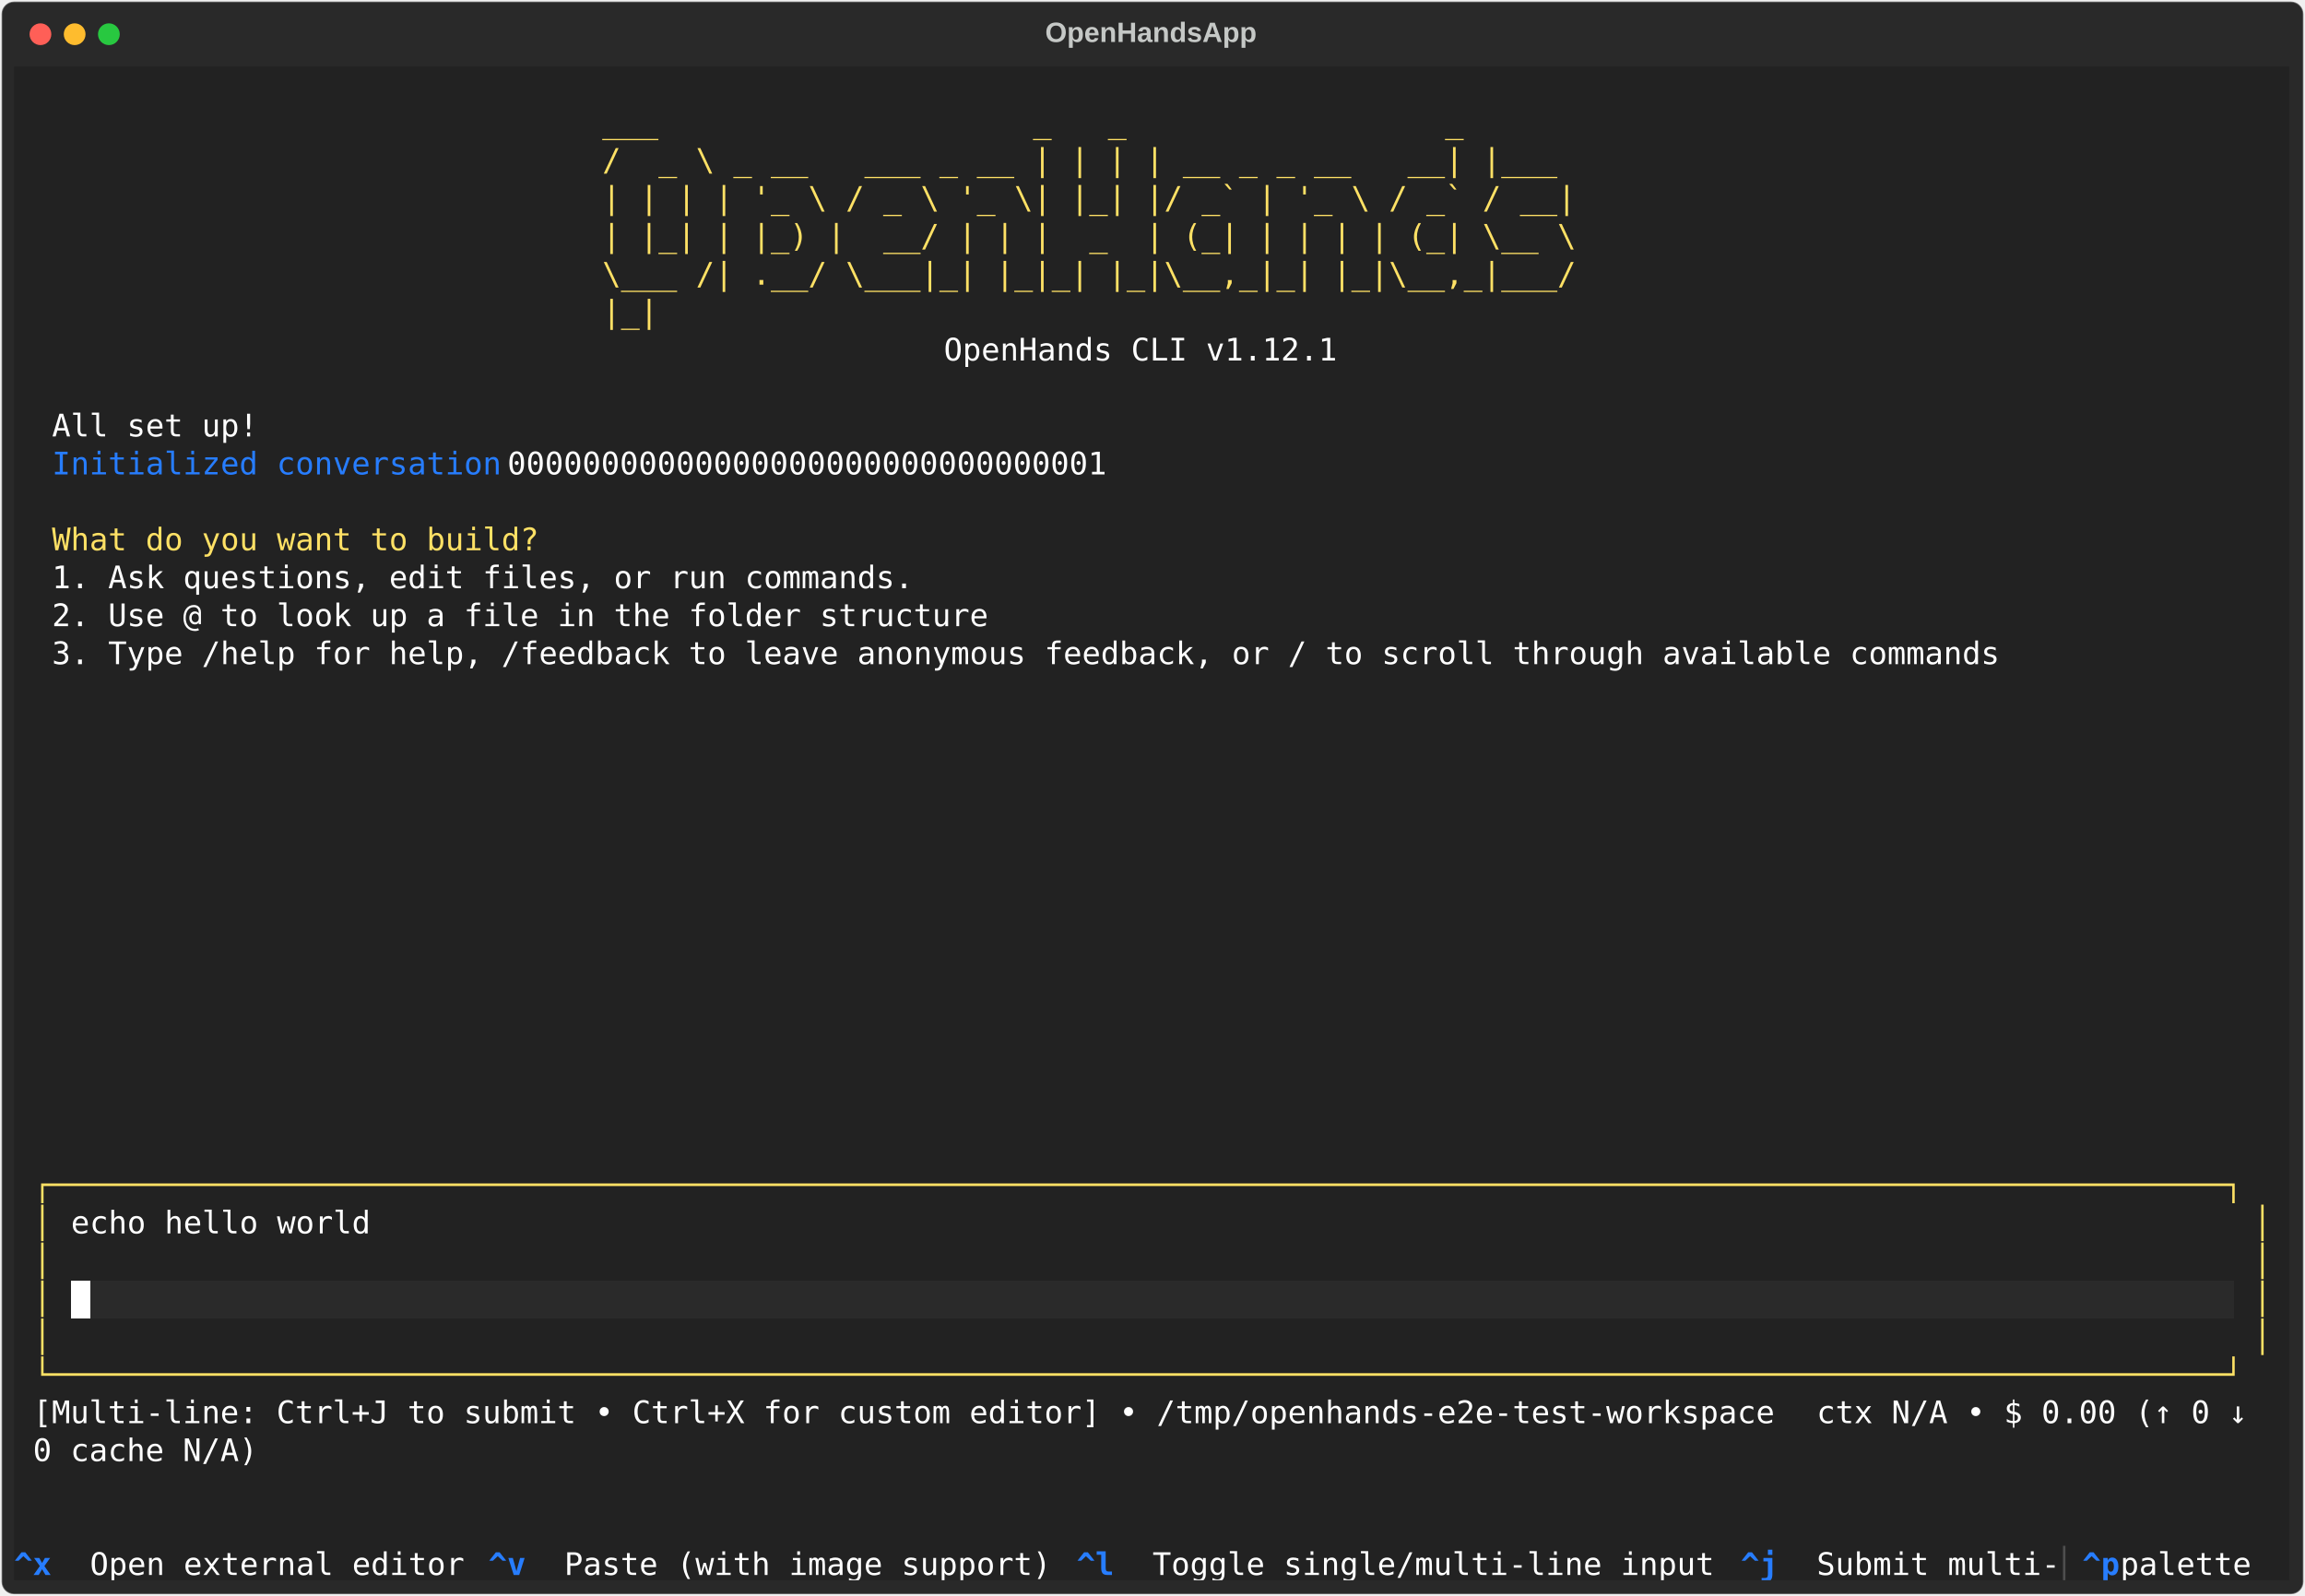
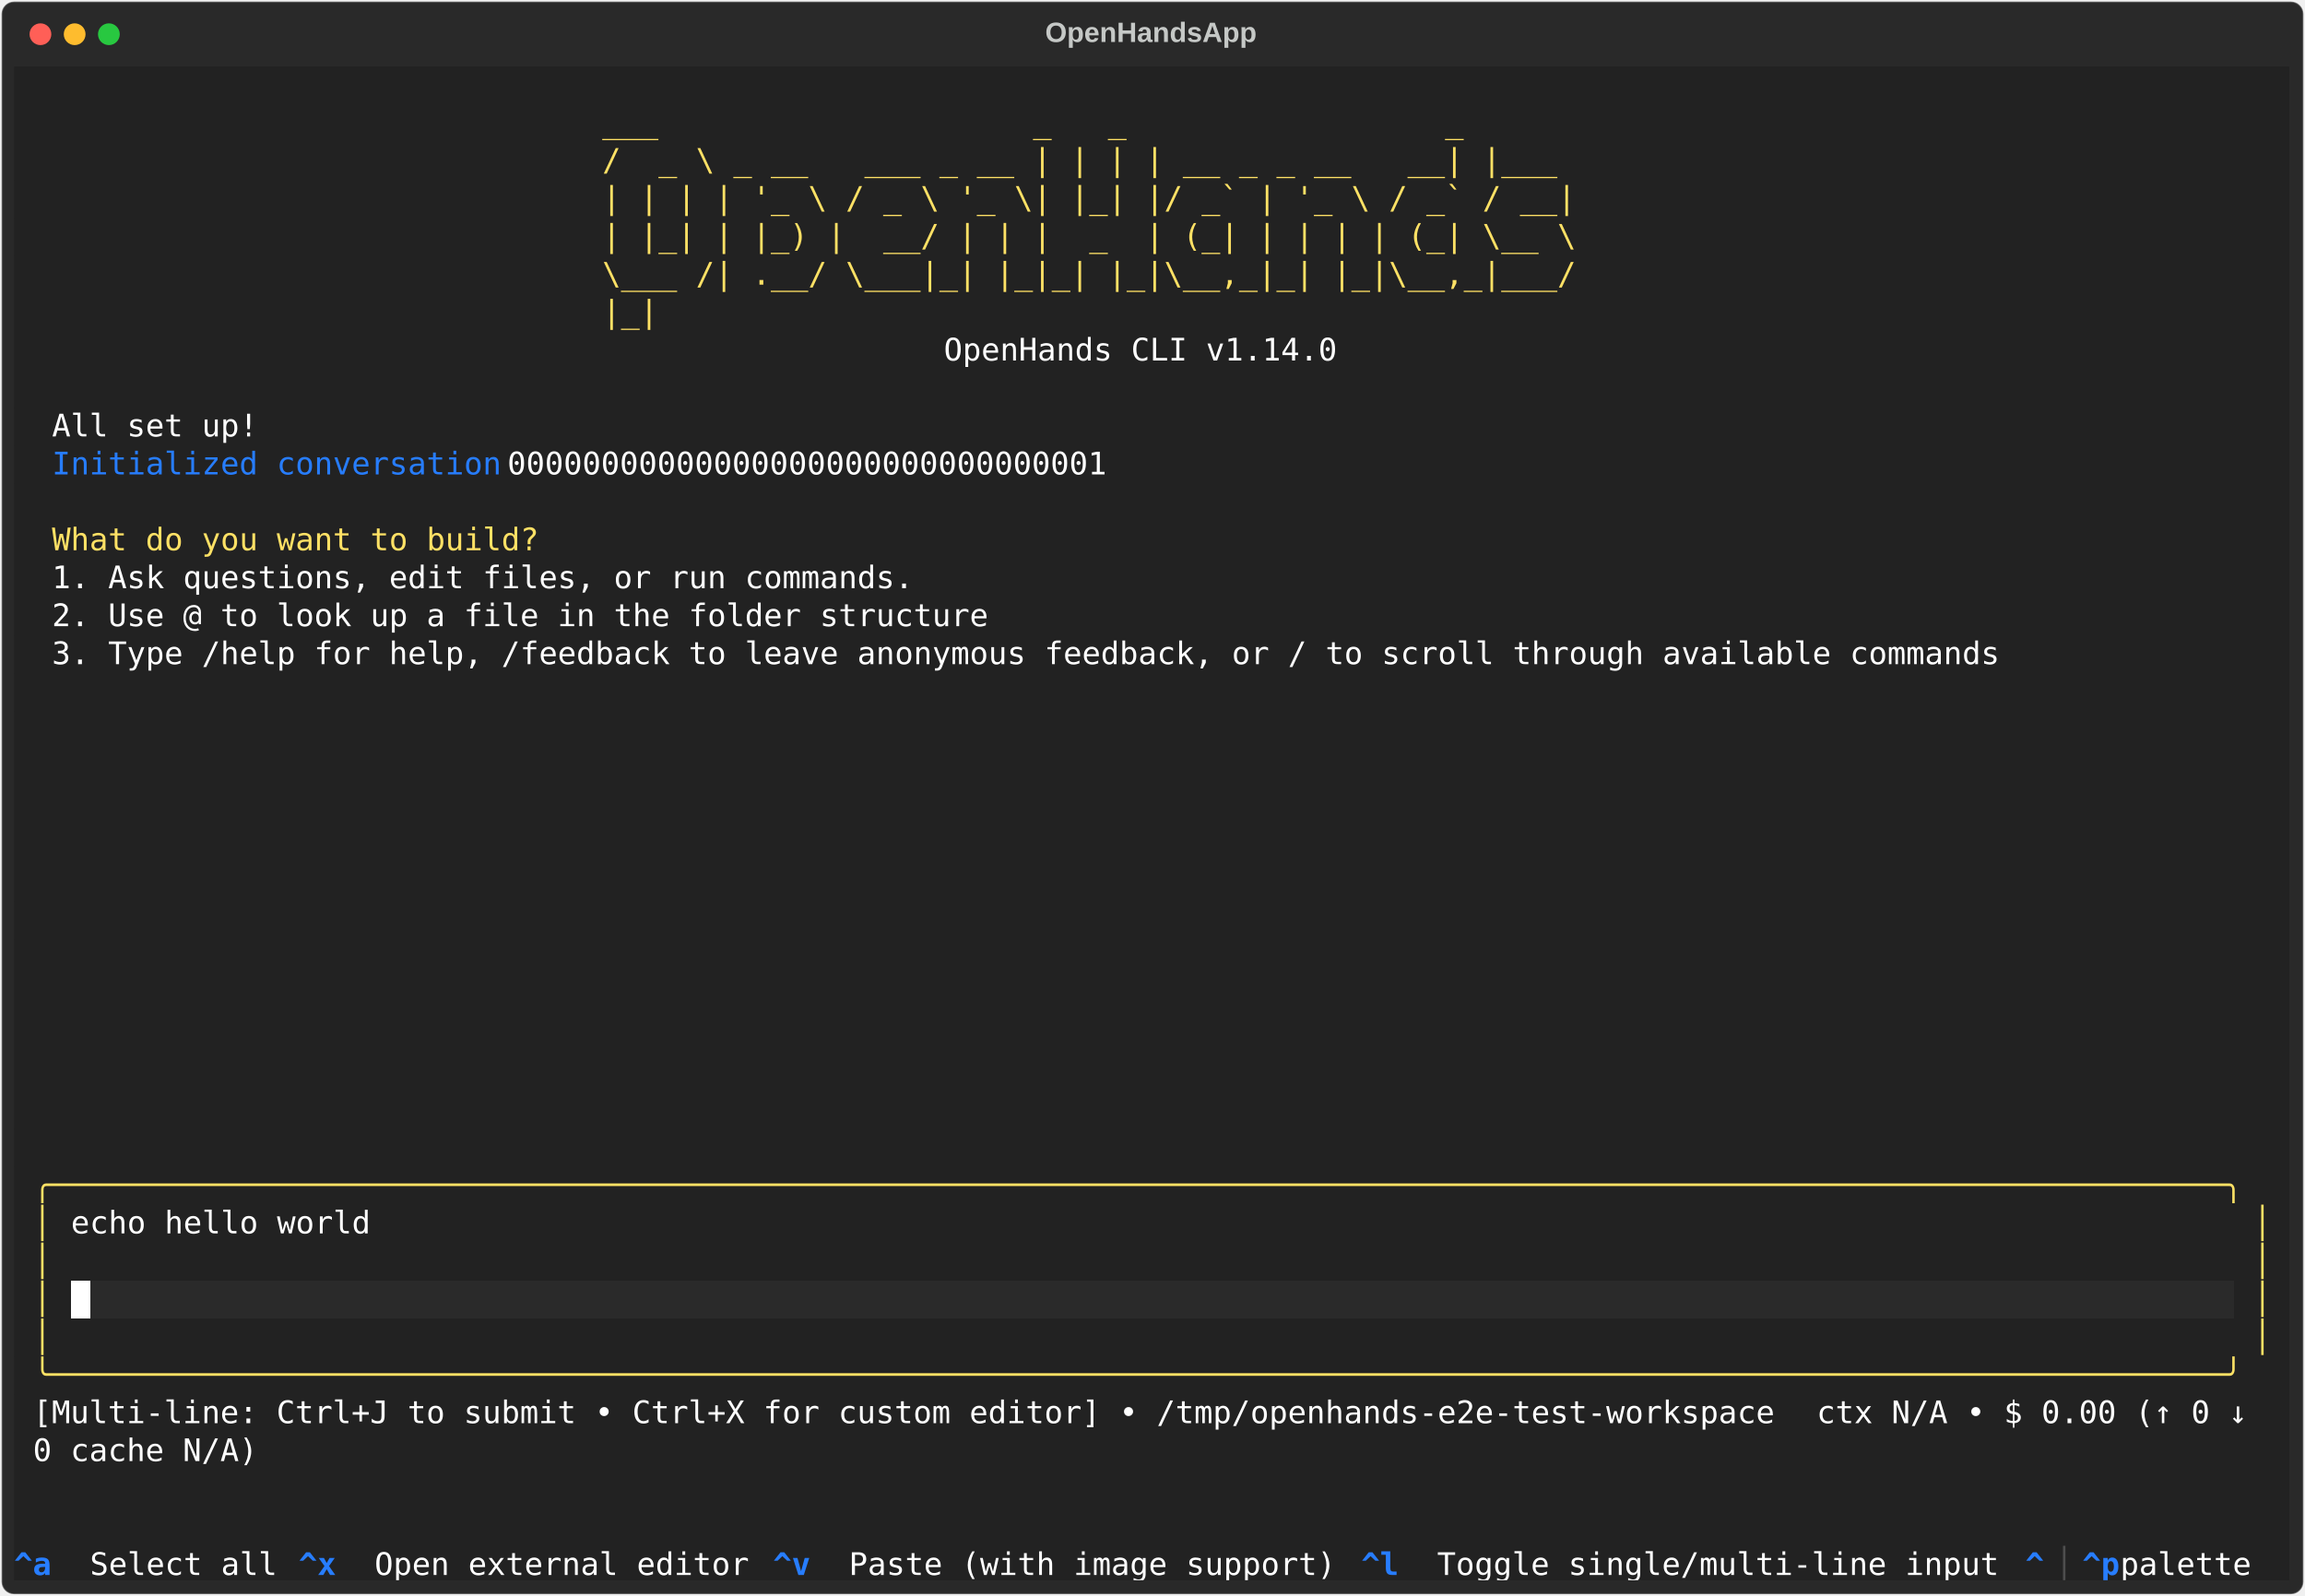
<svg xmlns="http://www.w3.org/2000/svg" class="rich-terminal" viewBox="0 0 1482 1026.0">
  <style>

    @font-face {
        font-family: "Fira Code";
        src: local("FiraCode-Regular"),
                url("https://cdnjs.cloudflare.com/ajax/libs/firacode/6.2.0/woff2/FiraCode-Regular.woff2") format("woff2"),
                url("https://cdnjs.cloudflare.com/ajax/libs/firacode/6.2.0/woff/FiraCode-Regular.woff") format("woff");
        font-style: normal;
        font-weight: 400;
    }
    @font-face {
        font-family: "Fira Code";
        src: local("FiraCode-Bold"),
                url("https://cdnjs.cloudflare.com/ajax/libs/firacode/6.2.0/woff2/FiraCode-Bold.woff2") format("woff2"),
                url("https://cdnjs.cloudflare.com/ajax/libs/firacode/6.2.0/woff/FiraCode-Bold.woff") format("woff");
        font-style: bold;
        font-weight: 700;
    }

    .terminal-matrix {
        font-family: Fira Code, monospace;
        font-size: 20px;
        line-height: 24.4px;
        font-variant-east-asian: full-width;
    }

    .terminal-title {
        font-size: 18px;
        font-weight: bold;
        font-family: arial;
    }

    .terminal-r1 { fill: #c5c8c6 }
.terminal-r2 { fill: #ffe165 }
.terminal-r3 { fill: #ffffff }
.terminal-r4 { fill: #277dff }
.terminal-r5 { fill: #fee165 }
.terminal-r6 { fill: #222222 }
.terminal-r7 { fill: #277dff;font-weight: bold }
.terminal-r8 { fill: #4e4e4e }
    </style>
  <defs>
    <clipPath id="terminal-clip-terminal">
      <rect x="0" y="0" width="1463.0" height="975.0" />
    </clipPath>
    <clipPath id="terminal-line-0">
      <rect x="0" y="1.5" width="1464" height="24.65" />
    </clipPath>
    <clipPath id="terminal-line-1">
      <rect x="0" y="25.9" width="1464" height="24.65" />
    </clipPath>
    <clipPath id="terminal-line-2">
      <rect x="0" y="50.3" width="1464" height="24.65" />
    </clipPath>
    <clipPath id="terminal-line-3">
      <rect x="0" y="74.7" width="1464" height="24.65" />
    </clipPath>
    <clipPath id="terminal-line-4">
      <rect x="0" y="99.1" width="1464" height="24.65" />
    </clipPath>
    <clipPath id="terminal-line-5">
      <rect x="0" y="123.5" width="1464" height="24.65" />
    </clipPath>
    <clipPath id="terminal-line-6">
      <rect x="0" y="147.9" width="1464" height="24.65" />
    </clipPath>
    <clipPath id="terminal-line-7">
      <rect x="0" y="172.3" width="1464" height="24.65" />
    </clipPath>
    <clipPath id="terminal-line-8">
      <rect x="0" y="196.7" width="1464" height="24.65" />
    </clipPath>
    <clipPath id="terminal-line-9">
      <rect x="0" y="221.1" width="1464" height="24.65" />
    </clipPath>
    <clipPath id="terminal-line-10">
      <rect x="0" y="245.5" width="1464" height="24.65" />
    </clipPath>
    <clipPath id="terminal-line-11">
      <rect x="0" y="269.9" width="1464" height="24.65" />
    </clipPath>
    <clipPath id="terminal-line-12">
      <rect x="0" y="294.3" width="1464" height="24.65" />
    </clipPath>
    <clipPath id="terminal-line-13">
      <rect x="0" y="318.7" width="1464" height="24.65" />
    </clipPath>
    <clipPath id="terminal-line-14">
      <rect x="0" y="343.1" width="1464" height="24.65" />
    </clipPath>
    <clipPath id="terminal-line-15">
      <rect x="0" y="367.5" width="1464" height="24.65" />
    </clipPath>
    <clipPath id="terminal-line-16">
      <rect x="0" y="391.9" width="1464" height="24.65" />
    </clipPath>
    <clipPath id="terminal-line-17">
      <rect x="0" y="416.3" width="1464" height="24.65" />
    </clipPath>
    <clipPath id="terminal-line-18">
      <rect x="0" y="440.7" width="1464" height="24.65" />
    </clipPath>
    <clipPath id="terminal-line-19">
      <rect x="0" y="465.1" width="1464" height="24.65" />
    </clipPath>
    <clipPath id="terminal-line-20">
      <rect x="0" y="489.5" width="1464" height="24.65" />
    </clipPath>
    <clipPath id="terminal-line-21">
      <rect x="0" y="513.9" width="1464" height="24.65" />
    </clipPath>
    <clipPath id="terminal-line-22">
      <rect x="0" y="538.3" width="1464" height="24.65" />
    </clipPath>
    <clipPath id="terminal-line-23">
      <rect x="0" y="562.7" width="1464" height="24.65" />
    </clipPath>
    <clipPath id="terminal-line-24">
      <rect x="0" y="587.1" width="1464" height="24.65" />
    </clipPath>
    <clipPath id="terminal-line-25">
      <rect x="0" y="611.5" width="1464" height="24.65" />
    </clipPath>
    <clipPath id="terminal-line-26">
      <rect x="0" y="635.9" width="1464" height="24.65" />
    </clipPath>
    <clipPath id="terminal-line-27">
      <rect x="0" y="660.3" width="1464" height="24.65" />
    </clipPath>
    <clipPath id="terminal-line-28">
      <rect x="0" y="684.7" width="1464" height="24.65" />
    </clipPath>
    <clipPath id="terminal-line-29">
      <rect x="0" y="709.1" width="1464" height="24.65" />
    </clipPath>
    <clipPath id="terminal-line-30">
      <rect x="0" y="733.5" width="1464" height="24.65" />
    </clipPath>
    <clipPath id="terminal-line-31">
      <rect x="0" y="757.9" width="1464" height="24.65" />
    </clipPath>
    <clipPath id="terminal-line-32">
      <rect x="0" y="782.3" width="1464" height="24.65" />
    </clipPath>
    <clipPath id="terminal-line-33">
      <rect x="0" y="806.7" width="1464" height="24.65" />
    </clipPath>
    <clipPath id="terminal-line-34">
      <rect x="0" y="831.1" width="1464" height="24.65" />
    </clipPath>
    <clipPath id="terminal-line-35">
      <rect x="0" y="855.5" width="1464" height="24.65" />
    </clipPath>
    <clipPath id="terminal-line-36">
      <rect x="0" y="879.9" width="1464" height="24.65" />
    </clipPath>
    <clipPath id="terminal-line-37">
      <rect x="0" y="904.3" width="1464" height="24.65" />
    </clipPath>
    <clipPath id="terminal-line-38">
      <rect x="0" y="928.7" width="1464" height="24.65" />
    </clipPath>
  </defs>
  <rect fill="#292929" stroke="rgba(255,255,255,0.35)" stroke-width="1" x="1" y="1" width="1480" height="1024" rx="8" />
  <text class="terminal-title" fill="#c5c8c6" text-anchor="middle" x="740" y="27">OpenHandsApp</text>
  <g transform="translate(26,22)">
    <circle cx="0" cy="0" r="7" fill="#ff5f57" />
    <circle cx="22" cy="0" r="7" fill="#febc2e" />
    <circle cx="44" cy="0" r="7" fill="#28c840" />
  </g>
  <g transform="translate(9, 41)" clip-path="url(#terminal-clip-terminal)">
    <rect fill="#222222" x="0" y="1.5" width="1464" height="24.65" shape-rendering="crispEdges" />
    <rect fill="#222222" x="0" y="25.9" width="378.2" height="24.65" shape-rendering="crispEdges" />
    <rect fill="#222222" x="378.2" y="25.9" width="695.4" height="24.65" shape-rendering="crispEdges" />
    <rect fill="#222222" x="1073.6" y="25.9" width="390.4" height="24.65" shape-rendering="crispEdges" />
    <rect fill="#222222" x="0" y="50.3" width="378.2" height="24.65" shape-rendering="crispEdges" />
    <rect fill="#222222" x="378.2" y="50.3" width="695.4" height="24.65" shape-rendering="crispEdges" />
    <rect fill="#222222" x="1073.6" y="50.3" width="390.4" height="24.65" shape-rendering="crispEdges" />
    <rect fill="#222222" x="0" y="74.7" width="378.2" height="24.65" shape-rendering="crispEdges" />
    <rect fill="#222222" x="378.2" y="74.7" width="695.4" height="24.65" shape-rendering="crispEdges" />
    <rect fill="#222222" x="1073.6" y="74.7" width="390.4" height="24.65" shape-rendering="crispEdges" />
    <rect fill="#222222" x="0" y="99.1" width="378.2" height="24.65" shape-rendering="crispEdges" />
    <rect fill="#222222" x="378.2" y="99.1" width="695.4" height="24.65" shape-rendering="crispEdges" />
    <rect fill="#222222" x="1073.6" y="99.1" width="390.4" height="24.65" shape-rendering="crispEdges" />
    <rect fill="#222222" x="0" y="123.5" width="378.2" height="24.65" shape-rendering="crispEdges" />
    <rect fill="#222222" x="378.2" y="123.5" width="695.4" height="24.65" shape-rendering="crispEdges" />
    <rect fill="#222222" x="1073.6" y="123.5" width="390.4" height="24.65" shape-rendering="crispEdges" />
    <rect fill="#222222" x="0" y="147.9" width="378.2" height="24.65" shape-rendering="crispEdges" />
    <rect fill="#222222" x="378.2" y="147.9" width="695.4" height="24.65" shape-rendering="crispEdges" />
    <rect fill="#222222" x="1073.6" y="147.9" width="390.4" height="24.65" shape-rendering="crispEdges" />
    <rect fill="#222222" x="0" y="172.3" width="597.8" height="24.65" shape-rendering="crispEdges" />
    <rect fill="#222222" x="597.8" y="172.3" width="256.2" height="24.65" shape-rendering="crispEdges" />
    <rect fill="#222222" x="854" y="172.3" width="610" height="24.65" shape-rendering="crispEdges" />
    <rect fill="#222222" x="0" y="196.7" width="1464" height="24.65" shape-rendering="crispEdges" />
    <rect fill="#222222" x="0" y="221.1" width="24.4" height="24.65" shape-rendering="crispEdges" />
    <rect fill="#222222" x="24.4" y="221.1" width="134.2" height="24.65" shape-rendering="crispEdges" />
    <rect fill="#222222" x="158.6" y="221.1" width="1305.4" height="24.65" shape-rendering="crispEdges" />
    <rect fill="#222222" x="0" y="245.5" width="24.4" height="24.65" shape-rendering="crispEdges" />
    <rect fill="#222222" x="24.4" y="245.5" width="292.8" height="24.65" shape-rendering="crispEdges" />
    <rect fill="#222222" x="317.2" y="245.5" width="402.6" height="24.65" shape-rendering="crispEdges" />
    <rect fill="#222222" x="719.8" y="245.5" width="744.2" height="24.65" shape-rendering="crispEdges" />
    <rect fill="#222222" x="0" y="269.9" width="1464" height="24.65" shape-rendering="crispEdges" />
    <rect fill="#222222" x="0" y="294.3" width="24.4" height="24.65" shape-rendering="crispEdges" />
    <rect fill="#222222" x="24.4" y="294.3" width="317.2" height="24.65" shape-rendering="crispEdges" />
    <rect fill="#222222" x="341.6" y="294.3" width="1122.4" height="24.65" shape-rendering="crispEdges" />
    <rect fill="#222222" x="0" y="318.7" width="24.4" height="24.65" shape-rendering="crispEdges" />
    <rect fill="#222222" x="24.4" y="318.7" width="561.2" height="24.65" shape-rendering="crispEdges" />
    <rect fill="#222222" x="585.6" y="318.7" width="878.4" height="24.65" shape-rendering="crispEdges" />
    <rect fill="#222222" x="0" y="343.1" width="24.4" height="24.65" shape-rendering="crispEdges" />
    <rect fill="#222222" x="24.4" y="343.1" width="610" height="24.65" shape-rendering="crispEdges" />
    <rect fill="#222222" x="634.4" y="343.1" width="829.6" height="24.65" shape-rendering="crispEdges" />
    <rect fill="#222222" x="0" y="367.5" width="24.4" height="24.65" shape-rendering="crispEdges" />
    <rect fill="#222222" x="24.4" y="367.5" width="1268.8" height="24.65" shape-rendering="crispEdges" />
    <rect fill="#222222" x="1293.2" y="367.5" width="170.8" height="24.65" shape-rendering="crispEdges" />
    <rect fill="#222222" x="0" y="391.9" width="1464" height="24.65" shape-rendering="crispEdges" />
    <rect fill="#222222" x="0" y="416.3" width="1464" height="24.65" shape-rendering="crispEdges" />
    <rect fill="#222222" x="0" y="440.7" width="1464" height="24.65" shape-rendering="crispEdges" />
    <rect fill="#222222" x="0" y="465.1" width="1464" height="24.65" shape-rendering="crispEdges" />
    <rect fill="#222222" x="0" y="489.5" width="1464" height="24.65" shape-rendering="crispEdges" />
    <rect fill="#222222" x="0" y="513.9" width="1464" height="24.65" shape-rendering="crispEdges" />
    <rect fill="#222222" x="0" y="538.3" width="1464" height="24.65" shape-rendering="crispEdges" />
    <rect fill="#222222" x="0" y="562.7" width="1464" height="24.65" shape-rendering="crispEdges" />
    <rect fill="#222222" x="0" y="587.1" width="1464" height="24.65" shape-rendering="crispEdges" />
    <rect fill="#222222" x="0" y="611.5" width="1464" height="24.65" shape-rendering="crispEdges" />
    <rect fill="#222222" x="0" y="635.9" width="1464" height="24.65" shape-rendering="crispEdges" />
    <rect fill="#222222" x="0" y="660.3" width="1464" height="24.65" shape-rendering="crispEdges" />
    <rect fill="#222222" x="0" y="684.7" width="12.2" height="24.65" shape-rendering="crispEdges" />
    <rect fill="#222222" x="12.2" y="684.7" width="12.2" height="24.65" shape-rendering="crispEdges" />
    <rect fill="#222222" x="24.4" y="684.7" width="1439.6" height="24.65" shape-rendering="crispEdges" />
    <rect fill="#222222" x="0" y="709.1" width="12.2" height="24.65" shape-rendering="crispEdges" />
    <rect fill="#222222" x="12.2" y="709.1" width="1439.6" height="24.65" shape-rendering="crispEdges" />
    <rect fill="#222222" x="1451.8" y="709.1" width="12.2" height="24.65" shape-rendering="crispEdges" />
    <rect fill="#222222" x="0" y="733.5" width="12.2" height="24.65" shape-rendering="crispEdges" />
    <rect fill="#222222" x="12.2" y="733.5" width="12.2" height="24.65" shape-rendering="crispEdges" />
    <rect fill="#222222" x="24.4" y="733.5" width="12.2" height="24.65" shape-rendering="crispEdges" />
    <rect fill="#222222" x="36.6" y="733.5" width="1390.8" height="24.65" shape-rendering="crispEdges" />
    <rect fill="#222222" x="1427.4" y="733.5" width="12.2" height="24.65" shape-rendering="crispEdges" />
    <rect fill="#222222" x="1439.6" y="733.5" width="12.2" height="24.65" shape-rendering="crispEdges" />
    <rect fill="#222222" x="1451.8" y="733.5" width="12.2" height="24.65" shape-rendering="crispEdges" />
    <rect fill="#222222" x="0" y="757.9" width="12.2" height="24.65" shape-rendering="crispEdges" />
    <rect fill="#222222" x="12.2" y="757.9" width="12.2" height="24.65" shape-rendering="crispEdges" />
    <rect fill="#222222" x="24.4" y="757.9" width="12.2" height="24.65" shape-rendering="crispEdges" />
    <rect fill="#222222" x="36.6" y="757.9" width="1390.8" height="24.65" shape-rendering="crispEdges" />
    <rect fill="#222222" x="1427.4" y="757.9" width="12.2" height="24.65" shape-rendering="crispEdges" />
    <rect fill="#222222" x="1439.6" y="757.9" width="12.2" height="24.65" shape-rendering="crispEdges" />
    <rect fill="#222222" x="1451.8" y="757.9" width="12.2" height="24.65" shape-rendering="crispEdges" />
    <rect fill="#222222" x="0" y="782.3" width="12.2" height="24.65" shape-rendering="crispEdges" />
    <rect fill="#222222" x="12.2" y="782.3" width="12.2" height="24.65" shape-rendering="crispEdges" />
    <rect fill="#222222" x="24.4" y="782.3" width="12.2" height="24.65" shape-rendering="crispEdges" />
    <rect fill="#ffffff" x="36.6" y="782.3" width="12.2" height="24.65" shape-rendering="crispEdges" />
    <rect fill="#2a2a2a" x="48.8" y="782.3" width="1378.6" height="24.65" shape-rendering="crispEdges" />
    <rect fill="#222222" x="1427.4" y="782.3" width="12.2" height="24.65" shape-rendering="crispEdges" />
    <rect fill="#222222" x="1439.6" y="782.3" width="12.2" height="24.65" shape-rendering="crispEdges" />
    <rect fill="#222222" x="1451.8" y="782.3" width="12.2" height="24.65" shape-rendering="crispEdges" />
    <rect fill="#222222" x="0" y="806.7" width="12.2" height="24.65" shape-rendering="crispEdges" />
    <rect fill="#222222" x="12.2" y="806.7" width="12.2" height="24.65" shape-rendering="crispEdges" />
    <rect fill="#222222" x="24.4" y="806.7" width="12.2" height="24.65" shape-rendering="crispEdges" />
    <rect fill="#222222" x="36.6" y="806.7" width="1390.8" height="24.65" shape-rendering="crispEdges" />
    <rect fill="#222222" x="1427.4" y="806.7" width="12.2" height="24.65" shape-rendering="crispEdges" />
    <rect fill="#222222" x="1439.6" y="806.7" width="12.2" height="24.65" shape-rendering="crispEdges" />
    <rect fill="#222222" x="1451.8" y="806.7" width="12.2" height="24.65" shape-rendering="crispEdges" />
    <rect fill="#222222" x="0" y="831.1" width="12.2" height="24.65" shape-rendering="crispEdges" />
    <rect fill="#222222" x="12.2" y="831.1" width="1439.6" height="24.65" shape-rendering="crispEdges" />
    <rect fill="#222222" x="1451.8" y="831.1" width="12.2" height="24.65" shape-rendering="crispEdges" />
    <rect fill="#222222" x="0" y="855.5" width="12.2" height="24.65" shape-rendering="crispEdges" />
    <rect fill="#222222" x="12.2" y="855.5" width="1146.8" height="24.65" shape-rendering="crispEdges" />
    <rect fill="#222222" x="1159" y="855.5" width="280.6" height="24.65" shape-rendering="crispEdges" />
    <rect fill="#222222" x="1439.6" y="855.5" width="24.4" height="24.65" shape-rendering="crispEdges" />
    <rect fill="#222222" x="0" y="879.9" width="12.2" height="24.65" shape-rendering="crispEdges" />
    <rect fill="#222222" x="12.2" y="879.9" width="146.4" height="24.65" shape-rendering="crispEdges" />
    <rect fill="#222222" x="158.6" y="879.9" width="1305.4" height="24.65" shape-rendering="crispEdges" />
    <rect fill="#222222" x="0" y="904.3" width="1464" height="24.65" shape-rendering="crispEdges" />
    <rect fill="#222222" x="0" y="928.7" width="1464" height="24.65" shape-rendering="crispEdges" />
    <rect fill="#222222" x="0" y="953.1" width="48.8" height="24.65" shape-rendering="crispEdges" />
-     <rect fill="#222222" x="48.8" y="953.1" width="256.2" height="24.65" shape-rendering="crispEdges" />
-     <rect fill="#222222" x="305" y="953.1" width="48.8" height="24.65" shape-rendering="crispEdges" />
-     <rect fill="#222222" x="353.8" y="953.1" width="329.4" height="24.65" shape-rendering="crispEdges" />
-     <rect fill="#222222" x="683.2" y="953.1" width="48.8" height="24.65" shape-rendering="crispEdges" />
-     <rect fill="#222222" x="732" y="953.1" width="378.2" height="24.65" shape-rendering="crispEdges" />
-     <rect fill="#222222" x="1110.2" y="953.1" width="48.8" height="24.65" shape-rendering="crispEdges" />
-     <rect fill="#222222" x="1159" y="953.1" width="158.6" height="24.65" shape-rendering="crispEdges" />
+     <rect fill="#222222" x="48.8" y="953.1" width="134.2" height="24.65" shape-rendering="crispEdges" />
+     <rect fill="#222222" x="183" y="953.1" width="48.8" height="24.65" shape-rendering="crispEdges" />
+     <rect fill="#222222" x="231.8" y="953.1" width="256.2" height="24.65" shape-rendering="crispEdges" />
+     <rect fill="#222222" x="488" y="953.1" width="48.8" height="24.65" shape-rendering="crispEdges" />
+     <rect fill="#222222" x="536.8" y="953.1" width="329.4" height="24.65" shape-rendering="crispEdges" />
+     <rect fill="#222222" x="866.2" y="953.1" width="48.8" height="24.65" shape-rendering="crispEdges" />
+     <rect fill="#222222" x="915" y="953.1" width="378.2" height="24.65" shape-rendering="crispEdges" />
+     <rect fill="#222222" x="1293.2" y="953.1" width="24.4" height="24.65" shape-rendering="crispEdges" />
    <rect fill="#222222" x="1317.6" y="953.1" width="12.2" height="24.65" shape-rendering="crispEdges" />
    <rect fill="#222222" x="1329.8" y="953.1" width="24.4" height="24.65" shape-rendering="crispEdges" />
    <rect fill="#222222" x="1354.2" y="953.1" width="97.6" height="24.65" shape-rendering="crispEdges" />
    <rect fill="#222222" x="1451.8" y="953.1" width="12.2" height="24.65" shape-rendering="crispEdges" />
    <g class="terminal-matrix">
      <text class="terminal-r1" x="1464" y="20" textLength="12.2" clip-path="url(#terminal-line-0)">
</text>
      <text class="terminal-r2" x="378.2" y="44.4" textLength="695.4" clip-path="url(#terminal-line-1)">     ___                    _   _                 _      </text>
      <text class="terminal-r1" x="1464" y="44.4" textLength="12.2" clip-path="url(#terminal-line-1)">
</text>
      <text class="terminal-r2" x="378.2" y="68.8" textLength="695.4" clip-path="url(#terminal-line-2)">    /  _ \ _ __   ___ _ __ | | | | __ _ _ __   __| |___  </text>
      <text class="terminal-r1" x="1464" y="68.8" textLength="12.2" clip-path="url(#terminal-line-2)">
</text>
      <text class="terminal-r2" x="378.2" y="93.2" textLength="695.4" clip-path="url(#terminal-line-3)">    | | | | '_ \ / _ \ '_ \| |_| |/ _` | '_ \ / _` / __| </text>
      <text class="terminal-r1" x="1464" y="93.2" textLength="12.2" clip-path="url(#terminal-line-3)">
</text>
      <text class="terminal-r2" x="378.2" y="117.6" textLength="695.4" clip-path="url(#terminal-line-4)">    | |_| | |_) |  __/ | | |  _  | (_| | | | | (_| \__ \ </text>
      <text class="terminal-r1" x="1464" y="117.6" textLength="12.2" clip-path="url(#terminal-line-4)">
</text>
      <text class="terminal-r2" x="378.2" y="142" textLength="695.4" clip-path="url(#terminal-line-5)">    \___ /| .__/ \___|_| |_|_| |_|\__,_|_| |_|\__,_|___/ </text>
      <text class="terminal-r1" x="1464" y="142" textLength="12.2" clip-path="url(#terminal-line-5)">
</text>
      <text class="terminal-r2" x="378.2" y="166.4" textLength="695.4" clip-path="url(#terminal-line-6)">          |_|                                            </text>
      <text class="terminal-r1" x="1464" y="166.4" textLength="12.2" clip-path="url(#terminal-line-6)">
</text>
-       <text class="terminal-r3" x="597.8" y="190.8" textLength="256.2" clip-path="url(#terminal-line-7)">OpenHands CLI v1.12.1</text>
+       <text class="terminal-r3" x="597.8" y="190.8" textLength="256.2" clip-path="url(#terminal-line-7)">OpenHands CLI v1.14.0</text>
      <text class="terminal-r1" x="1464" y="190.8" textLength="12.2" clip-path="url(#terminal-line-7)">
</text>
      <text class="terminal-r1" x="1464" y="215.2" textLength="12.2" clip-path="url(#terminal-line-8)">
</text>
      <text class="terminal-r3" x="24.4" y="239.6" textLength="134.2" clip-path="url(#terminal-line-9)">All set up!</text>
      <text class="terminal-r1" x="1464" y="239.6" textLength="12.2" clip-path="url(#terminal-line-9)">
</text>
      <text class="terminal-r4" x="24.4" y="264" textLength="292.8" clip-path="url(#terminal-line-10)">Initialized conversation</text>
      <text class="terminal-r3" x="317.2" y="264" textLength="402.6" clip-path="url(#terminal-line-10)"> 00000000000000000000000000000001</text>
      <text class="terminal-r1" x="1464" y="264" textLength="12.2" clip-path="url(#terminal-line-10)">
</text>
      <text class="terminal-r1" x="1464" y="288.4" textLength="12.2" clip-path="url(#terminal-line-11)">
</text>
      <text class="terminal-r2" x="24.4" y="312.8" textLength="317.2" clip-path="url(#terminal-line-12)">What do you want to build?</text>
      <text class="terminal-r1" x="1464" y="312.8" textLength="12.2" clip-path="url(#terminal-line-12)">
</text>
      <text class="terminal-r3" x="24.4" y="337.2" textLength="561.2" clip-path="url(#terminal-line-13)">1. Ask questions, edit files, or run commands.</text>
      <text class="terminal-r1" x="1464" y="337.2" textLength="12.2" clip-path="url(#terminal-line-13)">
</text>
      <text class="terminal-r3" x="24.4" y="361.6" textLength="610" clip-path="url(#terminal-line-14)">2. Use @ to look up a file in the folder structure</text>
      <text class="terminal-r1" x="1464" y="361.6" textLength="12.2" clip-path="url(#terminal-line-14)">
</text>
      <text class="terminal-r3" x="24.4" y="386" textLength="1268.8" clip-path="url(#terminal-line-15)">3. Type /help for help, /feedback to leave anonymous feedback, or / to scroll through available commands</text>
      <text class="terminal-r1" x="1464" y="386" textLength="12.2" clip-path="url(#terminal-line-15)">
</text>
      <text class="terminal-r1" x="1464" y="410.4" textLength="12.2" clip-path="url(#terminal-line-16)">
</text>
      <text class="terminal-r1" x="1464" y="434.8" textLength="12.2" clip-path="url(#terminal-line-17)">
</text>
      <text class="terminal-r1" x="1464" y="459.2" textLength="12.2" clip-path="url(#terminal-line-18)">
</text>
      <text class="terminal-r1" x="1464" y="483.6" textLength="12.2" clip-path="url(#terminal-line-19)">
</text>
      <text class="terminal-r1" x="1464" y="508" textLength="12.2" clip-path="url(#terminal-line-20)">
</text>
      <text class="terminal-r1" x="1464" y="532.4" textLength="12.2" clip-path="url(#terminal-line-21)">
</text>
      <text class="terminal-r1" x="1464" y="556.8" textLength="12.2" clip-path="url(#terminal-line-22)">
</text>
      <text class="terminal-r1" x="1464" y="581.2" textLength="12.2" clip-path="url(#terminal-line-23)">
</text>
      <text class="terminal-r1" x="1464" y="605.6" textLength="12.2" clip-path="url(#terminal-line-24)">
</text>
      <text class="terminal-r1" x="1464" y="630" textLength="12.2" clip-path="url(#terminal-line-25)">
</text>
      <text class="terminal-r1" x="1464" y="654.4" textLength="12.2" clip-path="url(#terminal-line-26)">
</text>
      <text class="terminal-r1" x="1464" y="678.8" textLength="12.2" clip-path="url(#terminal-line-27)">
</text>
      <text class="terminal-r1" x="1464" y="703.2" textLength="12.2" clip-path="url(#terminal-line-28)">
</text>
-       <text class="terminal-r5" x="12.2" y="727.6" textLength="1439.6" clip-path="url(#terminal-line-29)">┌────────────────────────────────────────────────────────────────────────────────────────────────────────────────────┐</text>
+       <text class="terminal-r5" x="12.2" y="727.6" textLength="1439.6" clip-path="url(#terminal-line-29)">╭────────────────────────────────────────────────────────────────────────────────────────────────────────────────────╮</text>
      <text class="terminal-r1" x="1464" y="727.6" textLength="12.2" clip-path="url(#terminal-line-29)">
</text>
      <text class="terminal-r5" x="12.2" y="752" textLength="12.2" clip-path="url(#terminal-line-30)">│</text>
      <text class="terminal-r3" x="36.6" y="752" textLength="1390.8" clip-path="url(#terminal-line-30)">echo hello world                                                                                                  </text>
      <text class="terminal-r5" x="1439.6" y="752" textLength="12.2" clip-path="url(#terminal-line-30)">│</text>
      <text class="terminal-r1" x="1464" y="752" textLength="12.2" clip-path="url(#terminal-line-30)">
</text>
      <text class="terminal-r5" x="12.2" y="776.4" textLength="12.2" clip-path="url(#terminal-line-31)">│</text>
      <text class="terminal-r5" x="1439.6" y="776.4" textLength="12.2" clip-path="url(#terminal-line-31)">│</text>
      <text class="terminal-r1" x="1464" y="776.4" textLength="12.2" clip-path="url(#terminal-line-31)">
</text>
      <text class="terminal-r5" x="12.2" y="800.8" textLength="12.2" clip-path="url(#terminal-line-32)">│</text>
      <text class="terminal-r5" x="1439.6" y="800.8" textLength="12.2" clip-path="url(#terminal-line-32)">│</text>
      <text class="terminal-r1" x="1464" y="800.8" textLength="12.2" clip-path="url(#terminal-line-32)">
</text>
      <text class="terminal-r5" x="12.2" y="825.2" textLength="12.2" clip-path="url(#terminal-line-33)">│</text>
      <text class="terminal-r5" x="1439.6" y="825.2" textLength="12.2" clip-path="url(#terminal-line-33)">│</text>
      <text class="terminal-r1" x="1464" y="825.2" textLength="12.2" clip-path="url(#terminal-line-33)">
</text>
-       <text class="terminal-r5" x="12.2" y="849.6" textLength="1439.6" clip-path="url(#terminal-line-34)">└────────────────────────────────────────────────────────────────────────────────────────────────────────────────────┘</text>
+       <text class="terminal-r5" x="12.2" y="849.6" textLength="1439.6" clip-path="url(#terminal-line-34)">╰────────────────────────────────────────────────────────────────────────────────────────────────────────────────────╯</text>
      <text class="terminal-r1" x="1464" y="849.6" textLength="12.2" clip-path="url(#terminal-line-34)">
</text>
      <text class="terminal-r3" x="12.2" y="874" textLength="1146.8" clip-path="url(#terminal-line-35)">[Multi-line: Ctrl+J to submit • Ctrl+X for custom editor] • /tmp/openhands-e2e-test-workspace </text>
      <text class="terminal-r3" x="1159" y="874" textLength="280.6" clip-path="url(#terminal-line-35)">ctx N/A • $ 0.00 (↑ 0 ↓</text>
      <text class="terminal-r1" x="1464" y="874" textLength="12.2" clip-path="url(#terminal-line-35)">
</text>
      <text class="terminal-r3" x="12.2" y="898.4" textLength="146.4" clip-path="url(#terminal-line-36)">0 cache N/A)</text>
      <text class="terminal-r1" x="1464" y="898.4" textLength="12.2" clip-path="url(#terminal-line-36)">
</text>
      <text class="terminal-r1" x="1464" y="922.8" textLength="12.2" clip-path="url(#terminal-line-37)">
</text>
      <text class="terminal-r1" x="1464" y="947.2" textLength="12.2" clip-path="url(#terminal-line-38)">
</text>
-       <text class="terminal-r7" x="0" y="971.6" textLength="48.8" clip-path="url(#terminal-line-39)"> ^x </text>
-       <text class="terminal-r3" x="48.8" y="971.6" textLength="256.2" clip-path="url(#terminal-line-39)">Open external editor </text>
-       <text class="terminal-r7" x="305" y="971.6" textLength="48.8" clip-path="url(#terminal-line-39)"> ^v </text>
-       <text class="terminal-r3" x="353.8" y="971.6" textLength="329.4" clip-path="url(#terminal-line-39)">Paste (with image support) </text>
-       <text class="terminal-r7" x="683.2" y="971.6" textLength="48.8" clip-path="url(#terminal-line-39)"> ^l </text>
-       <text class="terminal-r3" x="732" y="971.6" textLength="378.2" clip-path="url(#terminal-line-39)">Toggle single/multi-line input </text>
-       <text class="terminal-r7" x="1110.2" y="971.6" textLength="48.8" clip-path="url(#terminal-line-39)"> ^j </text>
-       <text class="terminal-r3" x="1159" y="971.6" textLength="158.6" clip-path="url(#terminal-line-39)">Submit multi-</text>
+       <text class="terminal-r7" x="0" y="971.6" textLength="48.8" clip-path="url(#terminal-line-39)"> ^a </text>
+       <text class="terminal-r3" x="48.8" y="971.6" textLength="134.2" clip-path="url(#terminal-line-39)">Select all </text>
+       <text class="terminal-r7" x="183" y="971.6" textLength="48.8" clip-path="url(#terminal-line-39)"> ^x </text>
+       <text class="terminal-r3" x="231.8" y="971.6" textLength="256.2" clip-path="url(#terminal-line-39)">Open external editor </text>
+       <text class="terminal-r7" x="488" y="971.6" textLength="48.8" clip-path="url(#terminal-line-39)"> ^v </text>
+       <text class="terminal-r3" x="536.8" y="971.6" textLength="329.4" clip-path="url(#terminal-line-39)">Paste (with image support) </text>
+       <text class="terminal-r7" x="866.2" y="971.6" textLength="48.8" clip-path="url(#terminal-line-39)"> ^l </text>
+       <text class="terminal-r3" x="915" y="971.6" textLength="378.2" clip-path="url(#terminal-line-39)">Toggle single/multi-line input </text>
+       <text class="terminal-r7" x="1293.2" y="971.6" textLength="24.4" clip-path="url(#terminal-line-39)"> ^</text>
      <text class="terminal-r8" x="1317.6" y="971.6" textLength="12.2" clip-path="url(#terminal-line-39)">▏</text>
      <text class="terminal-r7" x="1329.8" y="971.6" textLength="24.4" clip-path="url(#terminal-line-39)">^p</text>
      <text class="terminal-r3" x="1354.2" y="971.6" textLength="97.6" clip-path="url(#terminal-line-39)"> palette</text>
    </g>
  </g>
</svg>
